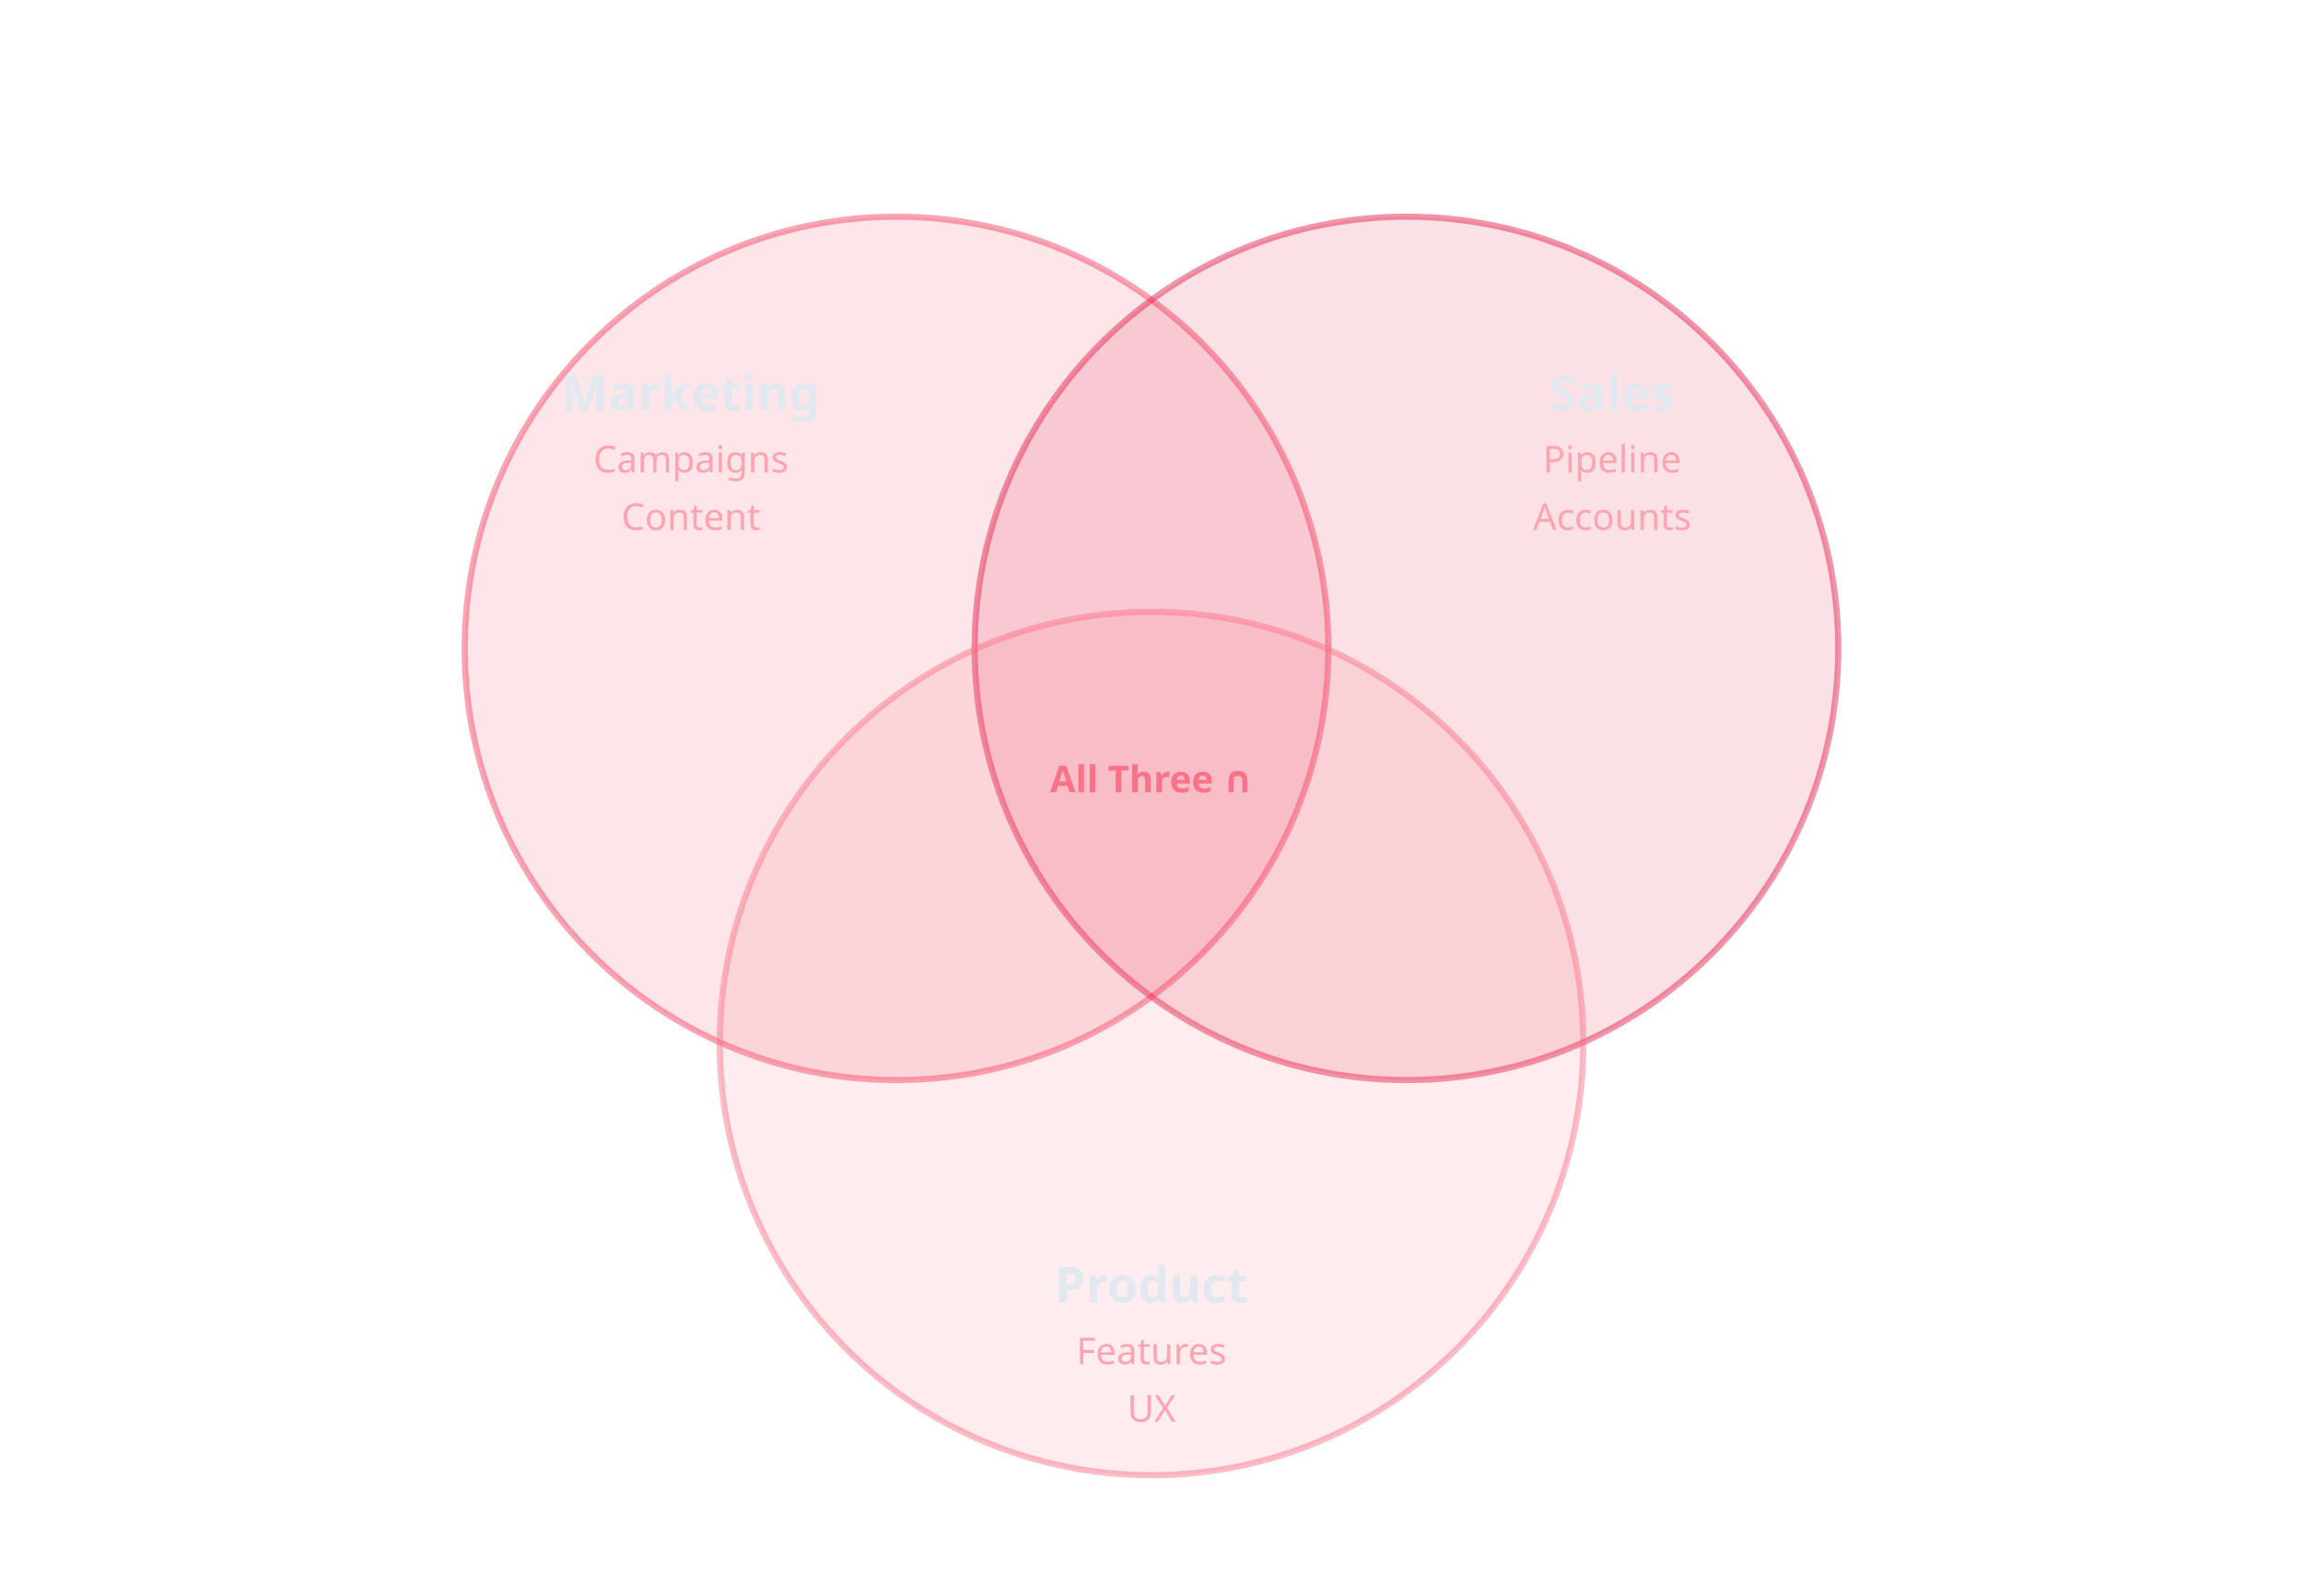
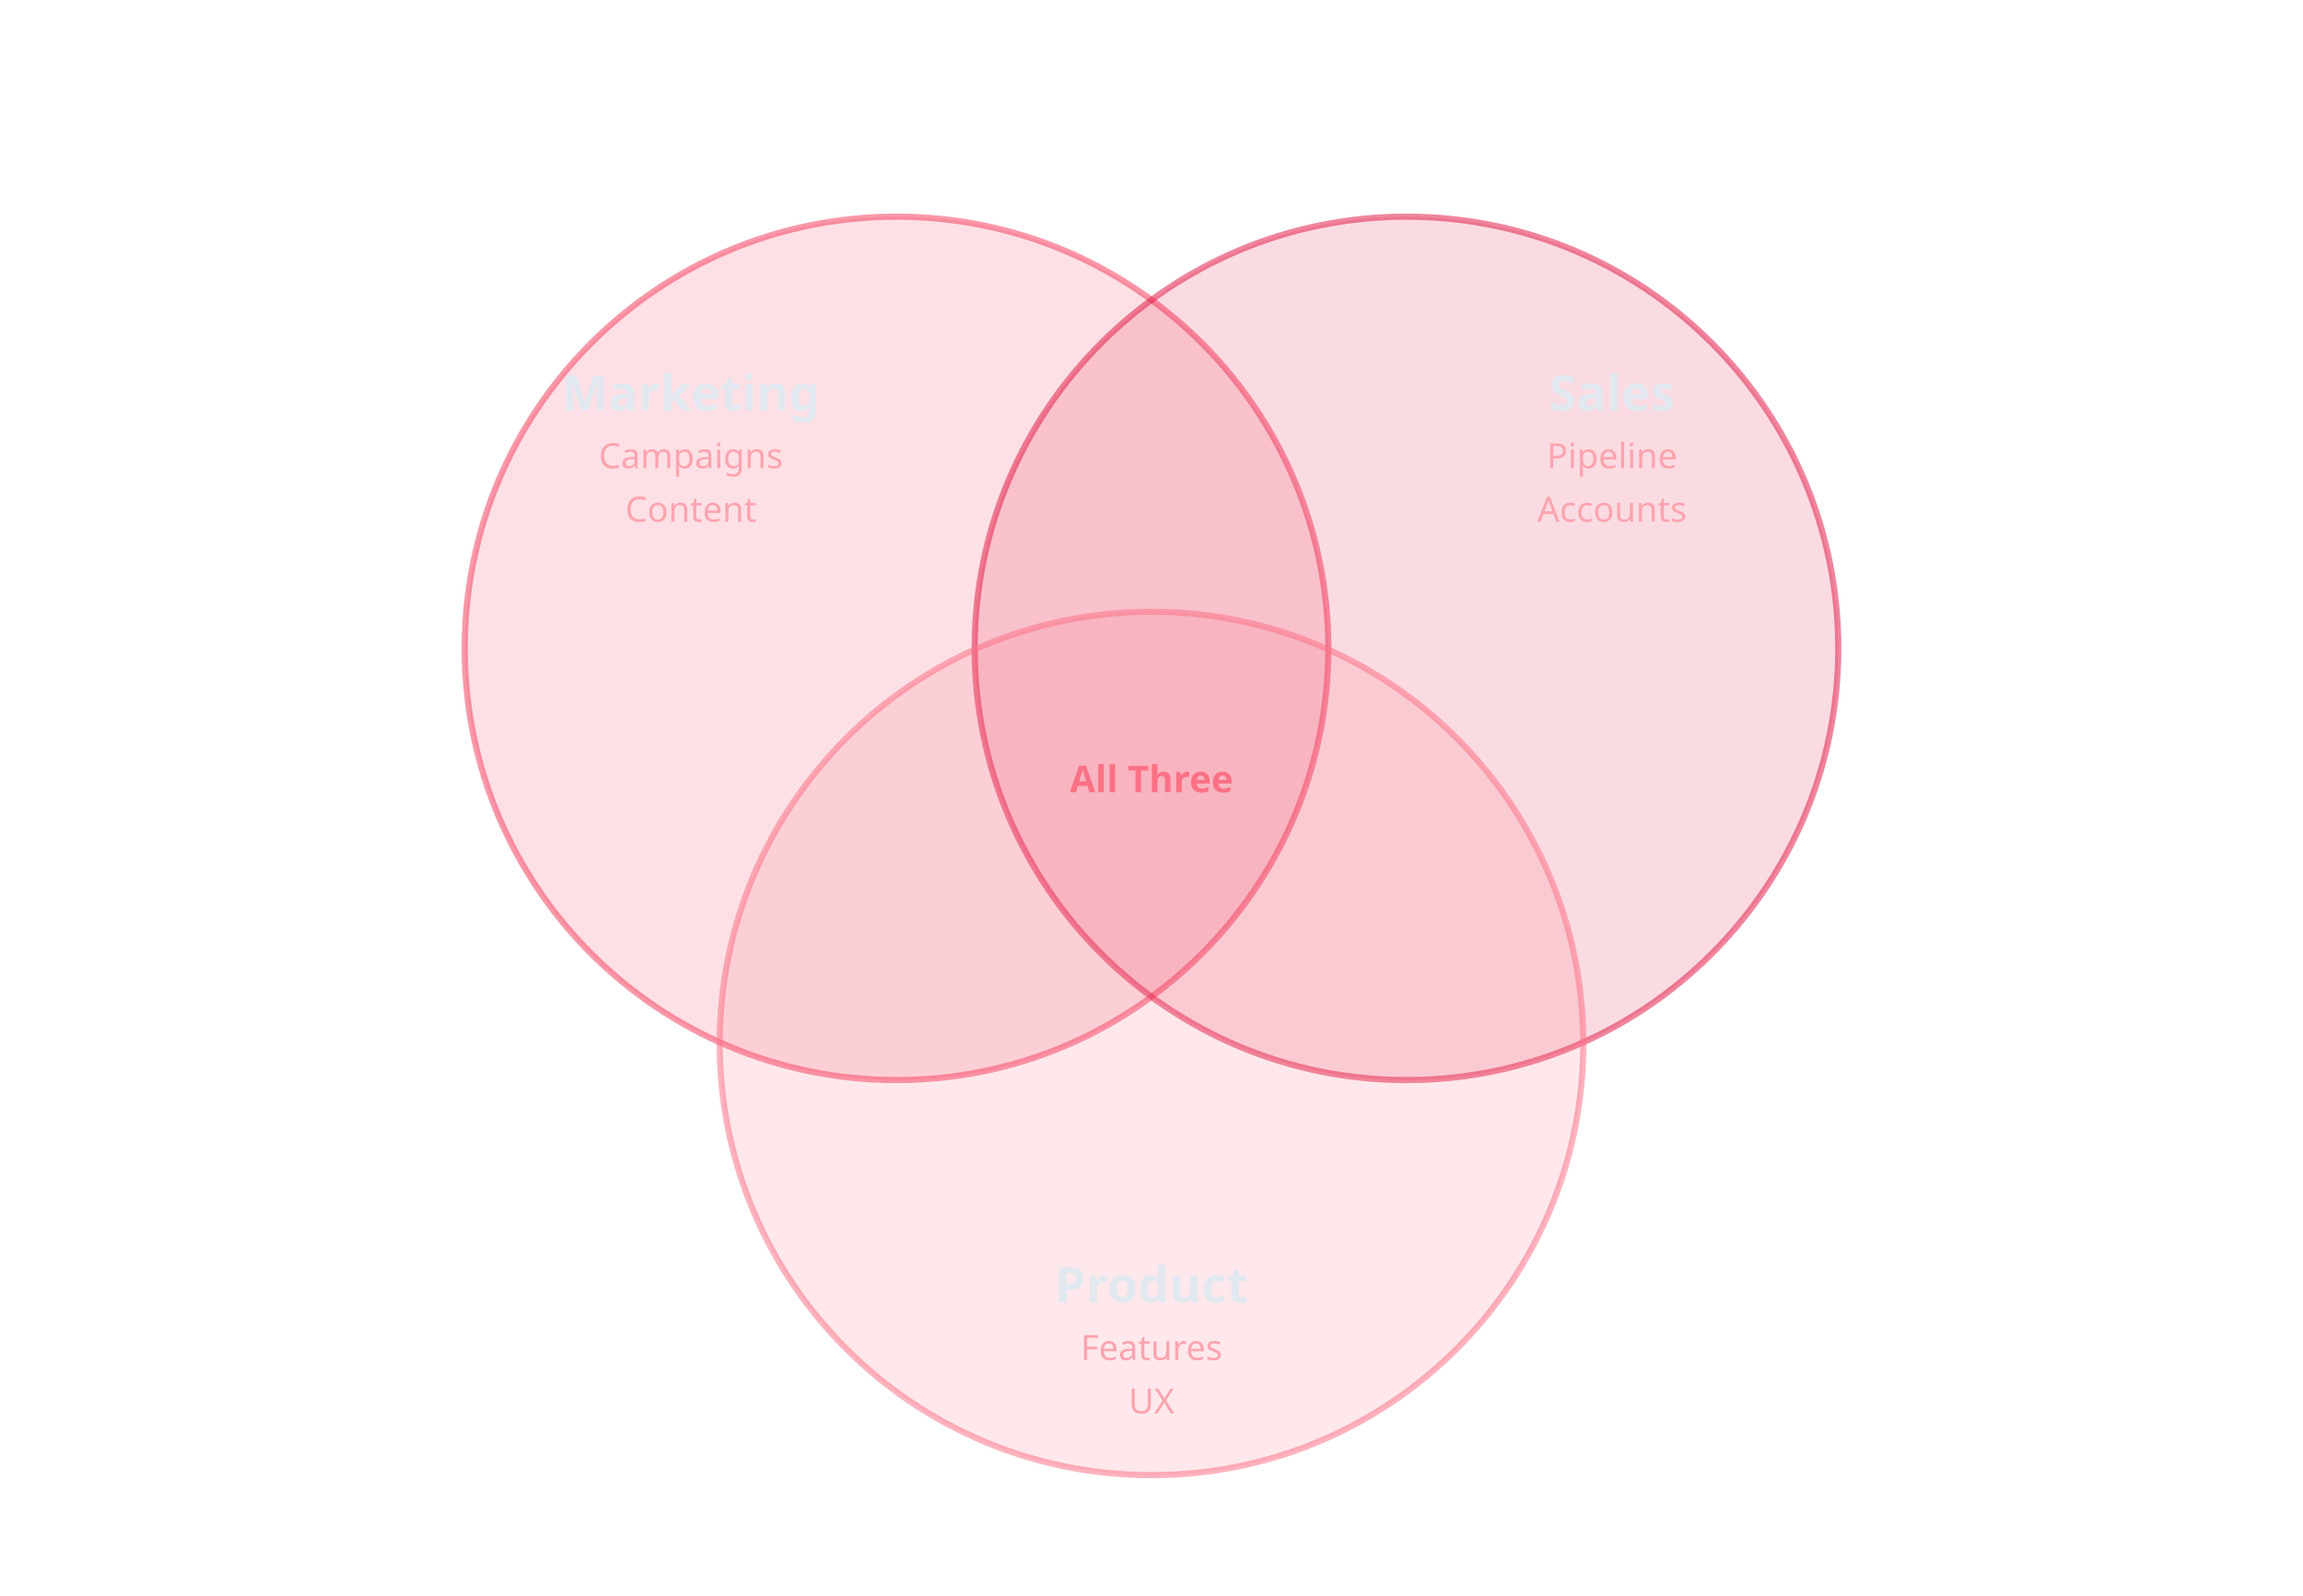
<svg xmlns="http://www.w3.org/2000/svg" viewBox="0 0 560 388" style="width:100%;height:auto;background:#180a0e;border-radius:8px">
-   <circle cx="218.0" cy="157.7" r="105" fill="#f43f5e22" stroke="#f43f5e77" stroke-width="1.5" />
-   <circle cx="342.0" cy="157.7" r="105" fill="#e11d4822" stroke="#e11d4877" stroke-width="1.5" />
-   <circle cx="280.0" cy="253.8" r="105" fill="#fb718522" stroke="#fb718577" stroke-width="1.5" />
+   <circle cx="218.0" cy="157.7" r="105" fill="#f43f5e28" stroke="#f43f5e88" stroke-width="1.5" />
+   <circle cx="342.0" cy="157.7" r="105" fill="#e11d4828" stroke="#e11d4888" stroke-width="1.5" />
+   <circle cx="280.0" cy="253.8" r="105" fill="#fb718528" stroke="#fb718588" stroke-width="1.5" />
  <text x="168.0" y="99.9" text-anchor="middle" font-size="12" fill="#e2e8f0" font-family="system-ui,sans-serif" font-weight="600">Marketing</text>
-   <text x="168.0" y="114.9" text-anchor="middle" font-size="9" fill="#fda4af" font-family="system-ui,sans-serif">Campaigns</text>
-   <text x="168.0" y="128.9" text-anchor="middle" font-size="9" fill="#fda4af" font-family="system-ui,sans-serif">Content</text>
+   <text x="168.0" y="113.9" text-anchor="middle" font-size="8.5" fill="#fda4af" font-family="system-ui,sans-serif">Campaigns</text>
+   <text x="168.0" y="126.9" text-anchor="middle" font-size="8.5" fill="#fda4af" font-family="system-ui,sans-serif">Content</text>
  <text x="392.0" y="99.9" text-anchor="middle" font-size="12" fill="#e2e8f0" font-family="system-ui,sans-serif" font-weight="600">Sales</text>
-   <text x="392.0" y="114.9" text-anchor="middle" font-size="9" fill="#fda4af" font-family="system-ui,sans-serif">Pipeline</text>
-   <text x="392.0" y="128.9" text-anchor="middle" font-size="9" fill="#fda4af" font-family="system-ui,sans-serif">Accounts</text>
+   <text x="392.0" y="113.9" text-anchor="middle" font-size="8.5" fill="#fda4af" font-family="system-ui,sans-serif">Pipeline</text>
+   <text x="392.0" y="126.9" text-anchor="middle" font-size="8.5" fill="#fda4af" font-family="system-ui,sans-serif">Accounts</text>
  <text x="280.0" y="316.8" text-anchor="middle" font-size="12" fill="#e2e8f0" font-family="system-ui,sans-serif" font-weight="600">Product</text>
-   <text x="280.0" y="331.8" text-anchor="middle" font-size="9" fill="#fda4af" font-family="system-ui,sans-serif">Features</text>
-   <text x="280.0" y="345.8" text-anchor="middle" font-size="9" fill="#fda4af" font-family="system-ui,sans-serif">UX</text>
-   <text x="280.0" y="192.7" text-anchor="middle" font-size="9" fill="#fb7185" font-family="system-ui,sans-serif" font-weight="600">All Three ∩</text>
+   <text x="280.0" y="330.8" text-anchor="middle" font-size="8.5" fill="#fda4af" font-family="system-ui,sans-serif">Features</text>
+   <text x="280.0" y="343.8" text-anchor="middle" font-size="8.5" fill="#fda4af" font-family="system-ui,sans-serif">UX</text>
+   <text x="280.0" y="192.7" text-anchor="middle" font-size="9" fill="#fb7185" font-family="system-ui,sans-serif" font-weight="600">All Three</text>
</svg>
